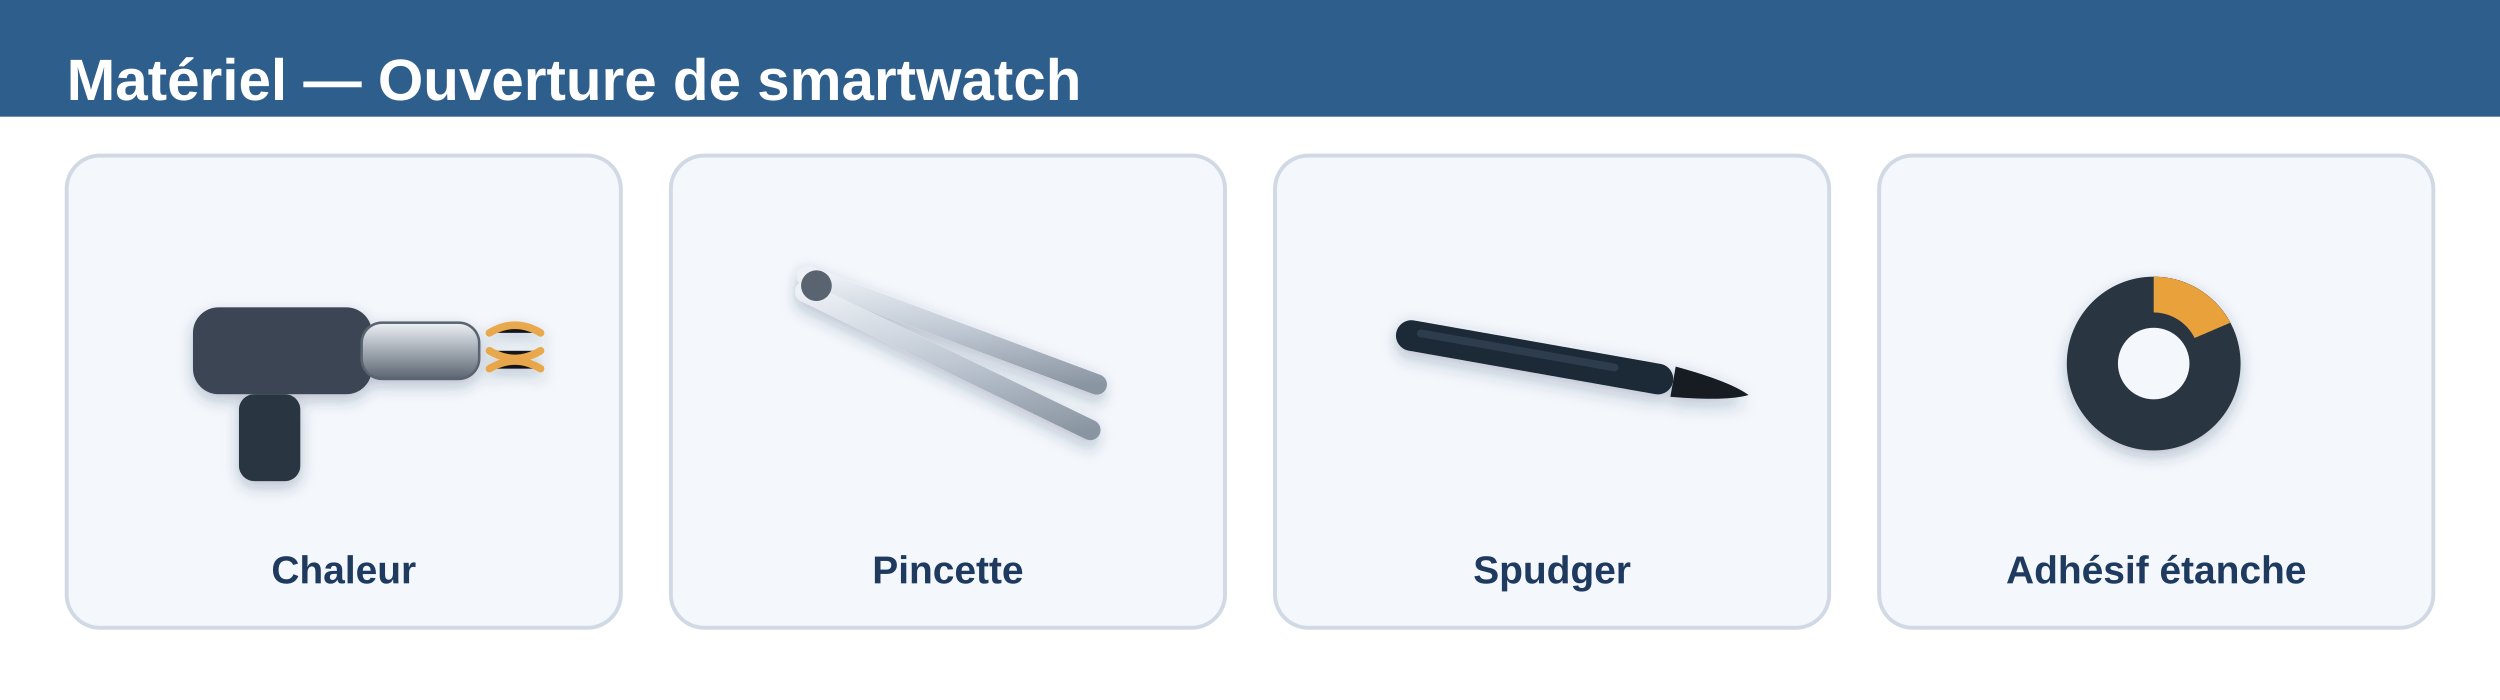
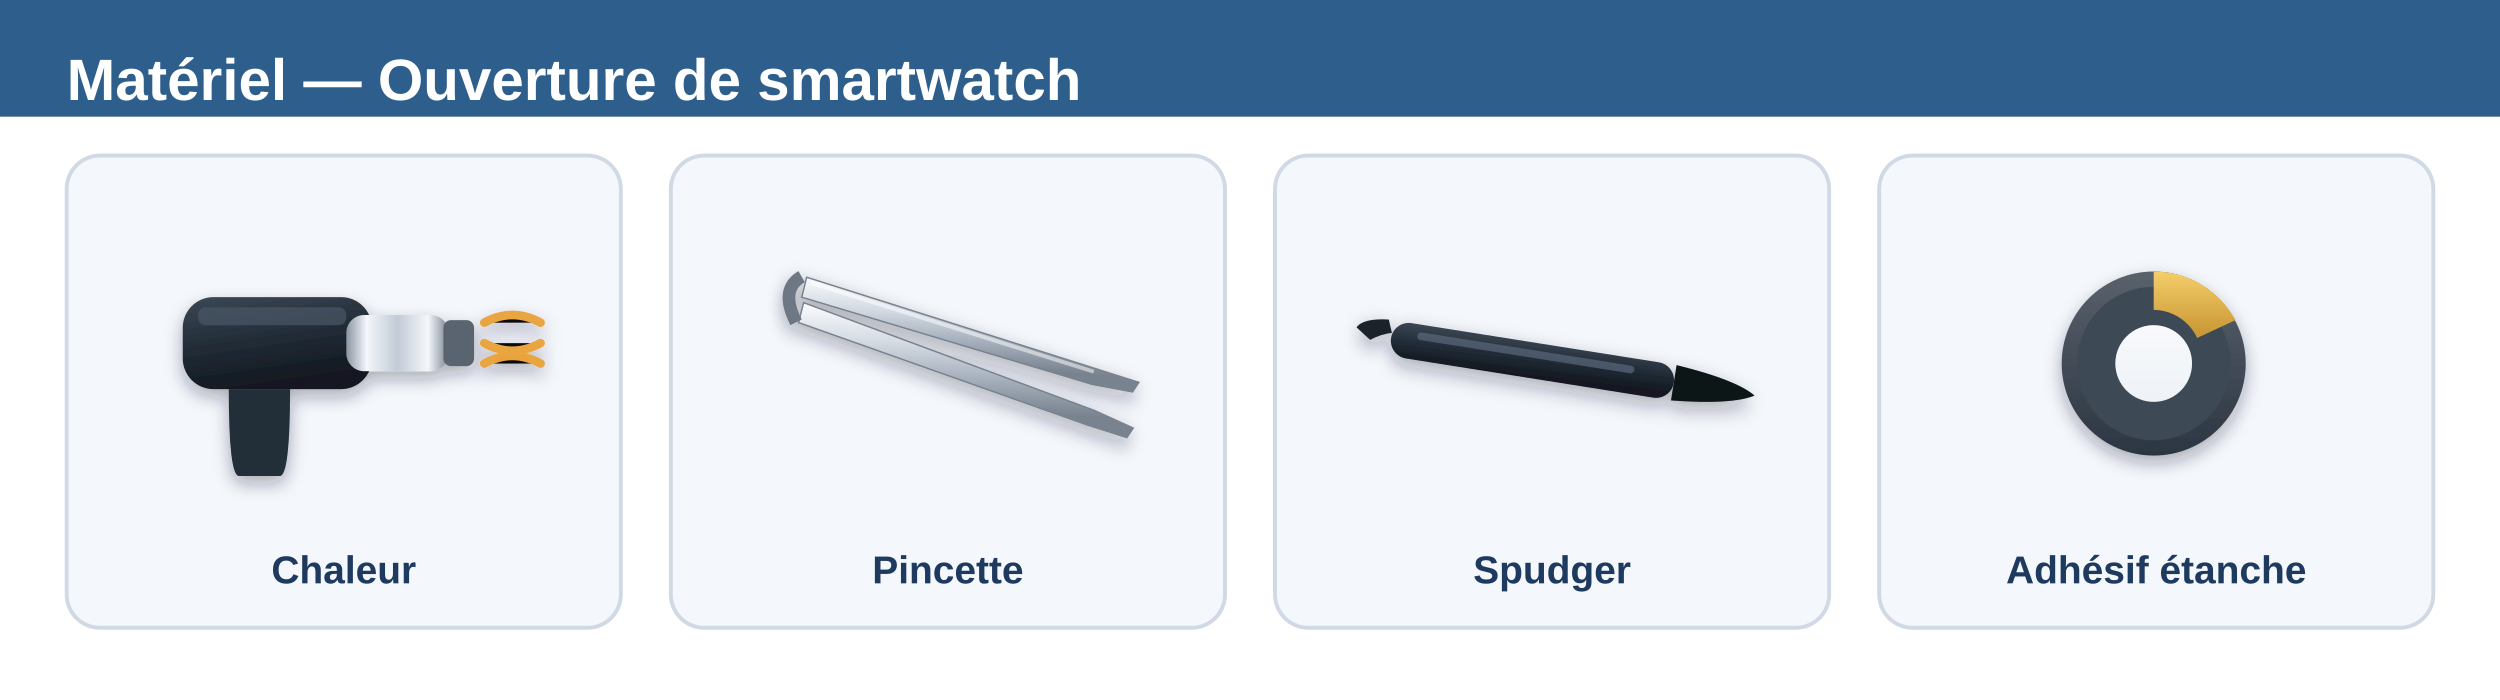
<svg xmlns="http://www.w3.org/2000/svg" viewBox="0 0 900 252" width="900" height="252" font-family="Helvetica Neue, Arial, sans-serif">
  <defs>
-     <linearGradient id="mtl" x1="0" y1="0" x2="1" y2="1">
-       <stop offset="0" stop-color="#EDF1F6" />
-       <stop offset="0.5" stop-color="#BFC8D3" />
-       <stop offset="1" stop-color="#8A95A2" />
+     <linearGradient id="mtl" x1="0" y1="0" x2="0.3" y2="1">
+       <stop offset="0" stop-color="#FBFCFE" />
+       <stop offset="0.35" stop-color="#D4DBE3" />
+       <stop offset="0.62" stop-color="#AEB8C4" />
+       <stop offset="1" stop-color="#79838F" />
    </linearGradient>
-     <linearGradient id="mtlV" x1="0" y1="0" x2="0" y2="1">
-       <stop offset="0" stop-color="#EDF1F6" />
-       <stop offset="1" stop-color="#5A6470" />
+     <linearGradient id="mtlV" x1="0" y1="0" x2="1" y2="0">
+       <stop offset="0" stop-color="#8A95A2" />
+       <stop offset="0.2" stop-color="#F4F7FB" />
+       <stop offset="0.5" stop-color="#C2CBD6" />
+       <stop offset="0.8" stop-color="#F4F7FB" />
+       <stop offset="1" stop-color="#79838F" />
    </linearGradient>
-     <linearGradient id="red" x1="0" y1="0" x2="0" y2="1">
-       <stop offset="0" stop-color="#D65449" />
-       <stop offset="1" stop-color="#A32B21" />
+     <radialGradient id="mtlR" cx="0.35" cy="0.3" r="0.8">
+       <stop offset="0" stop-color="#FBFCFE" />
+       <stop offset="0.55" stop-color="#C2CBD6" />
+       <stop offset="1" stop-color="#6E7884" />
+     </radialGradient>
+     <linearGradient id="red" x1="0" y1="0" x2="0.4" y2="1">
+       <stop offset="0" stop-color="#E8776B" />
+       <stop offset="0.4" stop-color="#C0392B" />
+       <stop offset="1" stop-color="#8E2018" />
    </linearGradient>
-     <linearGradient id="blu" x1="0" y1="0" x2="0" y2="1">
-       <stop offset="0" stop-color="#5E9BD1" />
-       <stop offset="1" stop-color="#2C6AA0" />
+     <radialGradient id="redR" cx="0.35" cy="0.3" r="0.8">
+       <stop offset="0" stop-color="#E8776B" />
+       <stop offset="0.6" stop-color="#BE3527" />
+       <stop offset="1" stop-color="#7E1c14" />
+     </radialGradient>
+     <linearGradient id="blu" x1="0" y1="0" x2="0.4" y2="1">
+       <stop offset="0" stop-color="#7FB6E4" />
+       <stop offset="0.45" stop-color="#3E86C4" />
+       <stop offset="1" stop-color="#245586" />
    </linearGradient>
-     <filter id="ds" x="-30%" y="-30%" width="160%" height="160%">
-       <feDropShadow dx="0" dy="2.5" stdDeviation="3" flood-color="#1F3A5F" flood-opacity="0.28" />
+     <linearGradient id="blk" x1="0" y1="0" x2="0.3" y2="1">
+       <stop offset="0" stop-color="#3c4855" />
+       <stop offset="0.5" stop-color="#232d38" />
+       <stop offset="1" stop-color="#121820" />
+     </linearGradient>
+     <linearGradient id="gold" x1="0" y1="0" x2="0" y2="1">
+       <stop offset="0" stop-color="#F4CE6A" />
+       <stop offset="1" stop-color="#C79433" />
+     </linearGradient>
+     <radialGradient id="glass" cx="0.35" cy="0.28" r="0.9">
+       <stop offset="0" stop-color="#EAF3FB" />
+       <stop offset="0.5" stop-color="#B9D3E8" stop-opacity="0.85" />
+       <stop offset="1" stop-color="#7FA6C4" stop-opacity="0.9" />
+     </radialGradient>
+     <linearGradient id="hl" x1="0" y1="0" x2="0" y2="1">
+       <stop offset="0" stop-color="#ffffff" stop-opacity="0.55" />
+       <stop offset="1" stop-color="#ffffff" stop-opacity="0" />
+     </linearGradient>
+     <filter id="ds" x="-40%" y="-40%" width="180%" height="180%">
+       <feDropShadow dx="0" dy="3" stdDeviation="3.4" flood-color="#16233a" flood-opacity="0.34" />
    </filter>
  </defs>
  <rect x="0" y="0" width="900" height="252" fill="#FFFFFF" />
  <rect x="0" y="0" width="900" height="42" fill="#2E5E8C" />
  <text x="24" y="36" font-size="21" font-weight="800" fill="#fff">Matériel — Ouverture de smartwatch</text>
  <rect x="24" y="56" width="199.5" height="170" rx="12" fill="#F4F7FB" stroke="#D0D9E4" stroke-width="1.4" />
  <g transform="translate(54.75 72) scale(0.92)">
-     <g filter="url(#ds)" transform="translate(16 22)">
-       <rect x="0" y="20" width="70" height="34" rx="10" fill="#3a4552" />
-       <rect x="66" y="26" width="46" height="22" rx="8" fill="url(#mtlV)" stroke="#5A6470" />
-       <rect x="18" y="54" width="24" height="34" rx="6" fill="#2b3542" />
-       <g stroke="#E8A13A" stroke-width="3" stroke-linecap="round" opacity="0.9">
-         <path d="M116 30 q10 -6 20 0" />
-         <path d="M116 37 q10 6 20 0" />
-         <path d="M116 44 q10 -6 20 0" />
+     <g filter="url(#ds)" transform="translate(12 18)">
+       <rect x="0" y="20" width="74" height="36" rx="12" fill="url(#blk)" />
+       <rect x="6" y="24" width="58" height="7" rx="3" fill="#4a5766" opacity="0.7" />
+       <path d="M18 56 q0 34 4 34 h16 q4 0 4 -34 z" fill="#232d38" />
+       <rect x="64" y="27" width="40" height="22" rx="7" fill="url(#mtlV)" />
+       <rect x="102" y="29" width="12" height="18" rx="3" fill="#5A6470" />
+       <g stroke="#E8A13A" stroke-width="3.4" stroke-linecap="round" opacity="0.95">
+         <path d="M118 30 q11 -6 22 0" />
+         <path d="M118 38 q11 6 22 0" />
+         <path d="M118 46 q11 -6 22 0" />
      </g>
    </g>
  </g>
  <text x="123.75" y="210" font-size="14" font-weight="700" fill="#1F3A5F" text-anchor="middle">Chaleur</text>
  <rect x="241.5" y="56" width="199.5" height="170" rx="12" fill="#F4F7FB" stroke="#D0D9E4" stroke-width="1.4" />
  <g transform="translate(272.25 72) scale(0.92)">
-     <g filter="url(#ds)" transform="translate(20 30) rotate(8)">
-       <path d="M0 0 L118 26" stroke="url(#mtl)" stroke-width="8" stroke-linecap="round" />
-       <path d="M0 6 L118 44" stroke="url(#mtl)" stroke-width="8" stroke-linecap="round" />
-       <circle cx="4" cy="3" r="6" fill="#5A6470" />
+     <g filter="url(#ds)" transform="translate(18 28) rotate(7)">
+       <path d="M2 2 L120 24 l16 3 l-2 4 l-16 -1 L1 10 z" fill="url(#mtl)" stroke="#79838F" stroke-width="0.6" />
+       <path d="M2 12 L120 40 l16 5 l-2 4 l-16 -3 L1 20 z" fill="url(#mtl)" stroke="#79838F" stroke-width="0.6" />
+       <path d="M4 4 L118 25" stroke="#ffffff" stroke-width="1.5" opacity="0.5" />
+       <path d="M0 2 q-8 6 0 18" fill="none" stroke="#6E7884" stroke-width="5" />
    </g>
  </g>
  <text x="341.25" y="210" font-size="14" font-weight="700" fill="#1F3A5F" text-anchor="middle">Pincette</text>
  <rect x="459" y="56" width="199.5" height="170" rx="12" fill="#F4F7FB" stroke="#D0D9E4" stroke-width="1.4" />
  <g transform="translate(489.75 72) scale(0.92)">
-     <g filter="url(#ds)" transform="translate(14 52) rotate(10)">
-       <rect x="0" y="-6" width="110" height="12" rx="6" fill="#1e2a38" />
-       <path d="M110 -6 q22 2 30 6 q-8 4 -30 6 Z" fill="#141b24" />
-       <rect x="8" y="-3" width="80" height="3" rx="1.5" fill="#3a4a5c" opacity="0.6" />
+     <g filter="url(#ds)" transform="translate(12 54) rotate(9)">
+       <rect x="0" y="-7" width="112" height="14" rx="7" fill="url(#blk)" />
+       <path d="M112 -7 q24 2 32 7 q-8 5 -32 7 z" fill="#0d1219" />
+       <path d="M-2 -7 q-10 1 -12 5 l6 4 q4 -3 8 -4 z" fill="#1a222c" />
+       <rect x="10" y="-4" width="86" height="3" rx="1.5" fill="#5a6a7c" opacity="0.7" />
    </g>
  </g>
  <text x="558.75" y="210" font-size="14" font-weight="700" fill="#1F3A5F" text-anchor="middle">Spudger</text>
  <rect x="676.5" y="56" width="199.5" height="170" rx="12" fill="#F4F7FB" stroke="#D0D9E4" stroke-width="1.4" />
  <g transform="translate(707.25 72) scale(0.92)">
-     <g filter="url(#ds)" transform="translate(34 24)">
-       <circle cx="40" cy="40" r="34" fill="#2b3542" />
-       <circle cx="40" cy="40" r="14" fill="#f4f7fb" />
-       <path d="M40 6 a34 34 0 0 1 30 18 l-14 6 a18 18 0 0 0 -16 -10 z" fill="#E8A13A" />
+     <g filter="url(#ds)" transform="translate(32 22)">
+       <circle cx="42" cy="42" r="36" fill="#2b3542" />
+       <circle cx="42" cy="42" r="36" fill="url(#hl)" opacity="0.4" />
+       <circle cx="42" cy="42" r="30" fill="#3c4855" />
+       <circle cx="42" cy="42" r="15" fill="#eef2f7" />
+       <circle cx="42" cy="42" r="15" fill="url(#hl)" />
+       <path d="M42 6 a36 36 0 0 1 32 19 l-15 7 a19 19 0 0 0 -17 -11 z" fill="url(#gold)" />
    </g>
  </g>
  <text x="776.25" y="210" font-size="14" font-weight="700" fill="#1F3A5F" text-anchor="middle">Adhésif étanche</text>
</svg>
